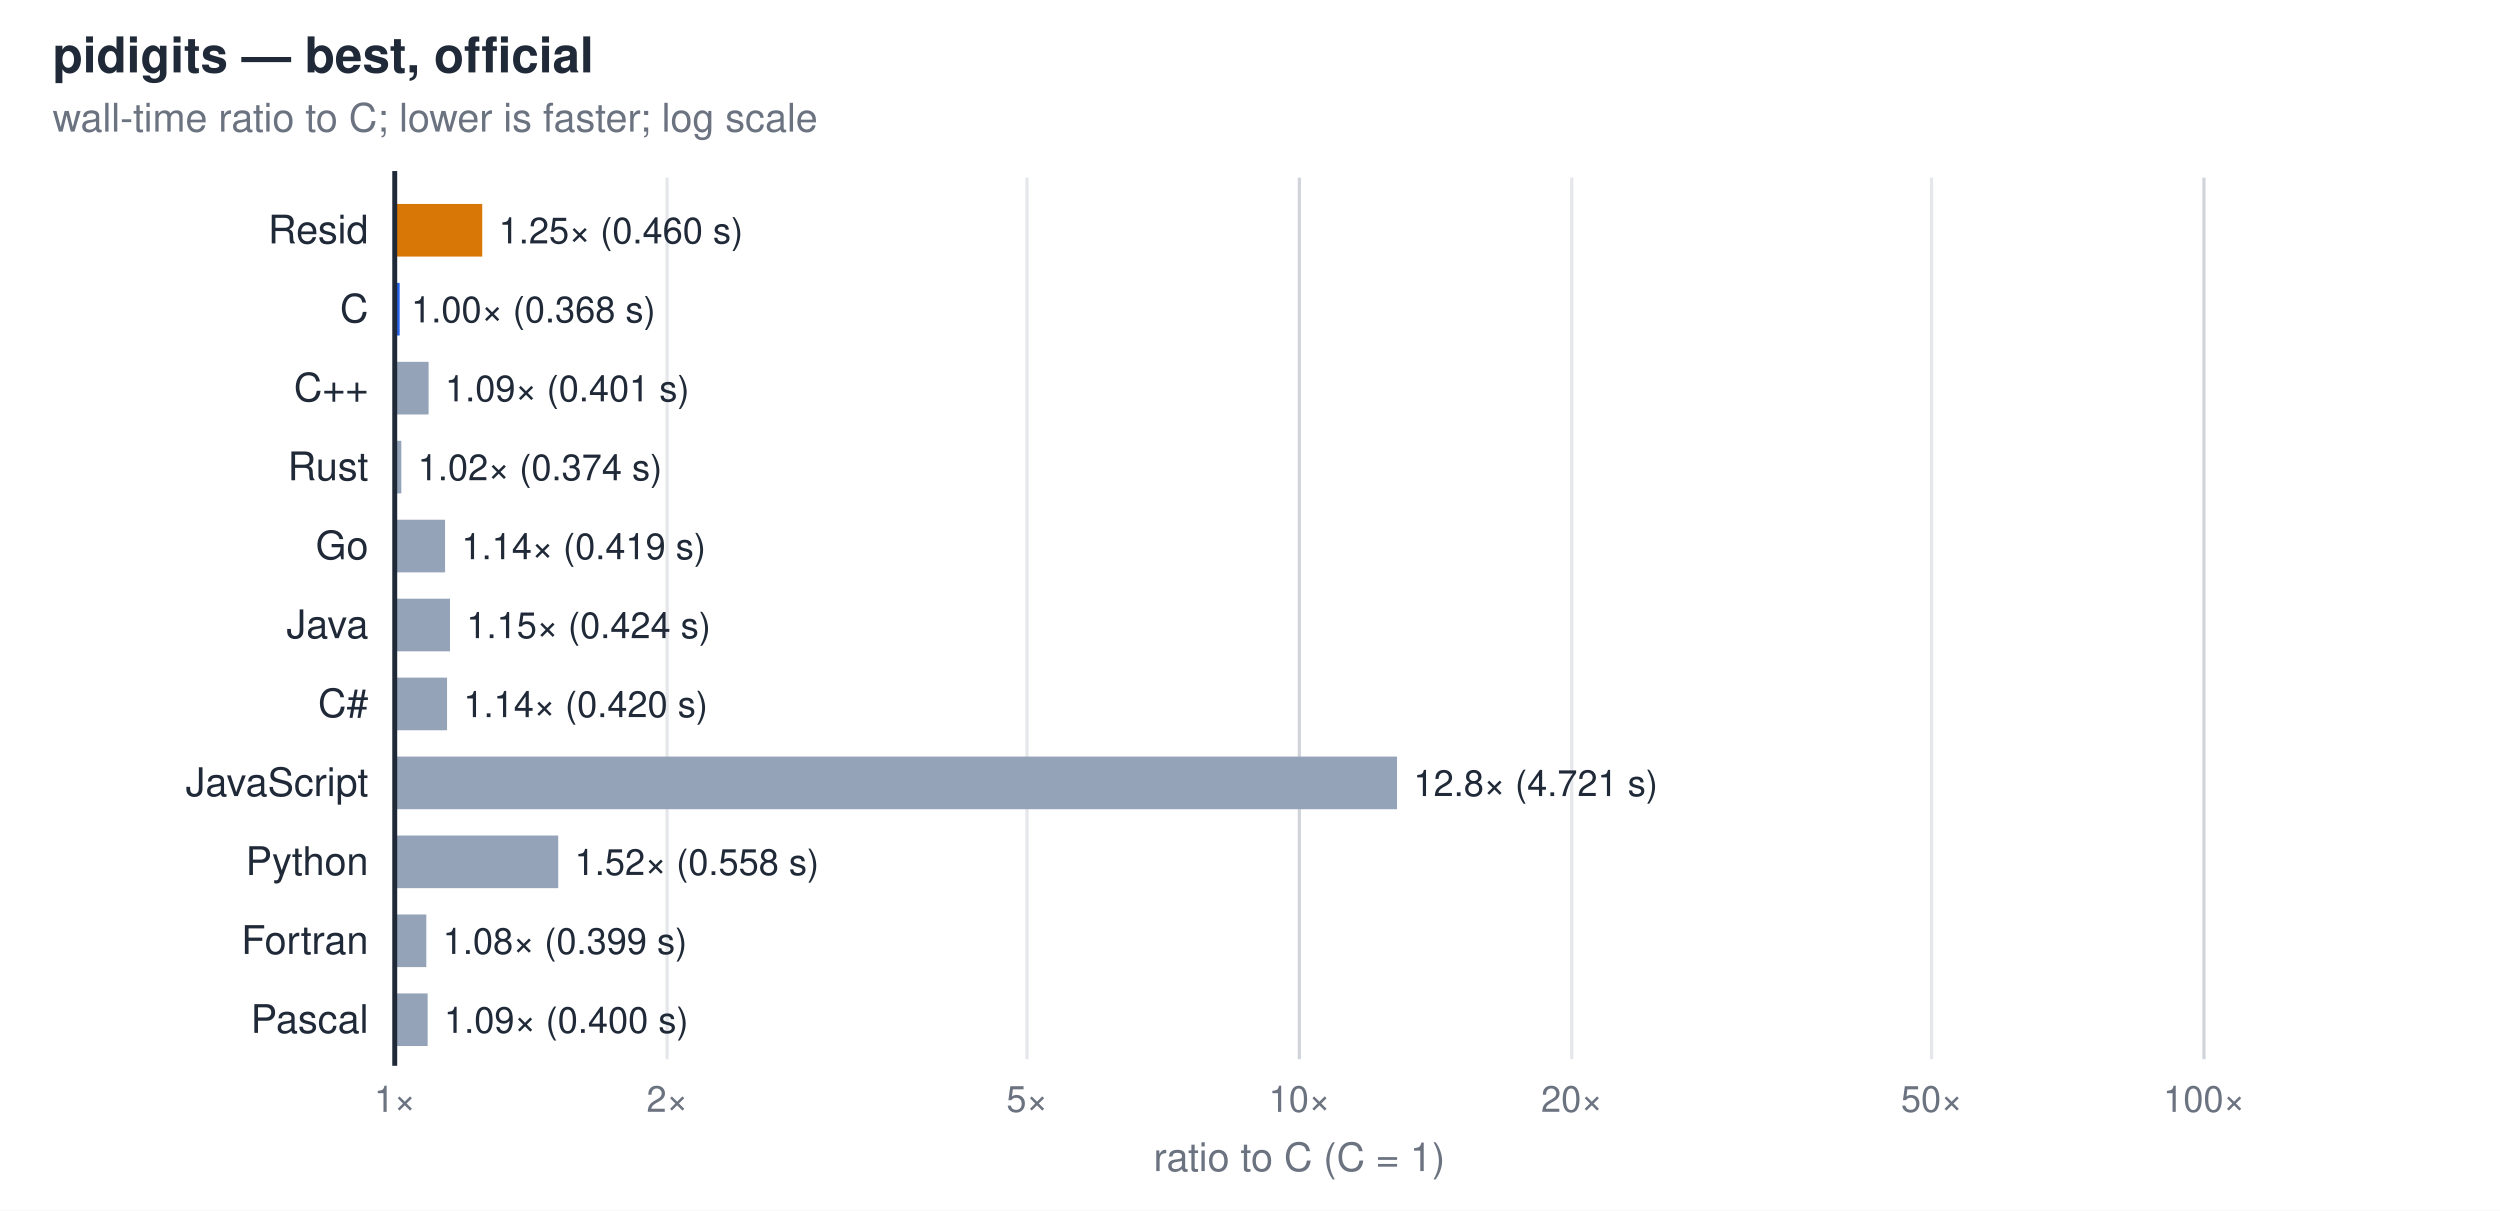
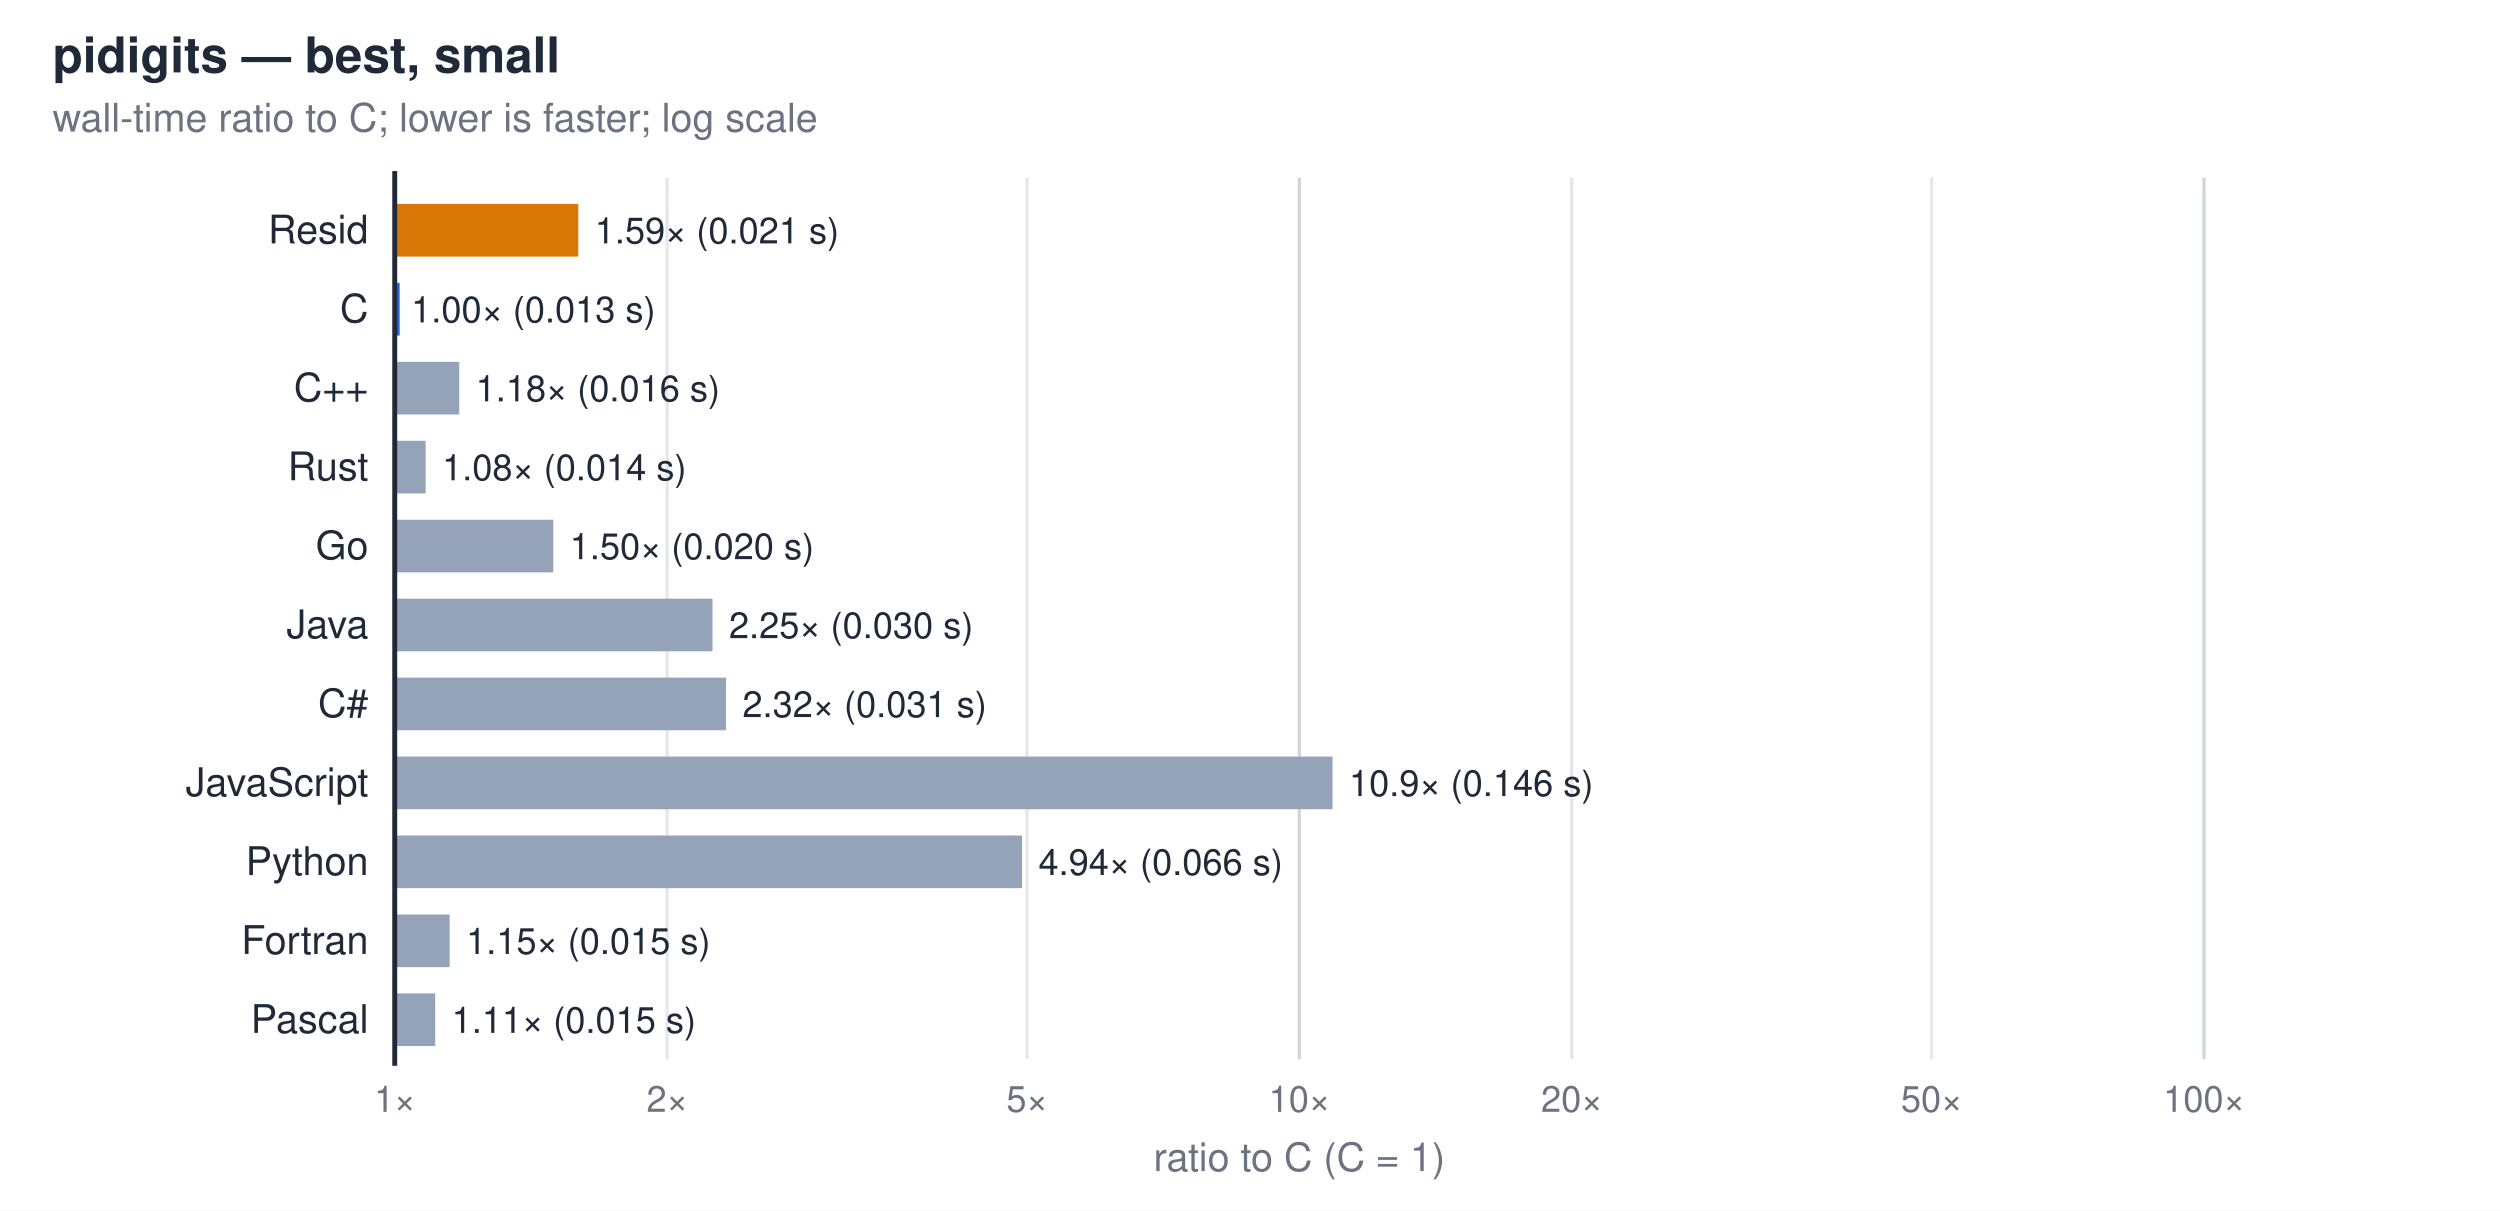
<svg xmlns="http://www.w3.org/2000/svg" width="760" height="368" viewBox="0 0 760 368" font-family="Helvetica, Arial, sans-serif" font-size="12">
  <rect x="0" y="0" width="760" height="368" fill="#ffffff" />
-   <text x="16" y="22" font-size="15" font-weight="bold" fill="#1f2937">pidigits — best, official</text>
+   <text x="16" y="22" font-size="15" font-weight="bold" fill="#1f2937">pidigits — best, small</text>
  <text x="16" y="40" fill="#6b7280">wall-time ratio to C; lower is faster; log scale</text>
  <line x1="120.0" y1="54" x2="120.0" y2="322" stroke="#d1d5db" stroke-width="1" />
  <text x="120.0" y="338" text-anchor="middle" fill="#6b7280" font-size="11">1×</text>
  <line x1="202.8" y1="54" x2="202.8" y2="322" stroke="#e5e7eb" stroke-width="1" />
  <text x="202.8" y="338" text-anchor="middle" fill="#6b7280" font-size="11">2×</text>
  <line x1="312.2" y1="54" x2="312.2" y2="322" stroke="#e5e7eb" stroke-width="1" />
  <text x="312.2" y="338" text-anchor="middle" fill="#6b7280" font-size="11">5×</text>
  <line x1="395.0" y1="54" x2="395.0" y2="322" stroke="#d1d5db" stroke-width="1" />
  <text x="395.0" y="338" text-anchor="middle" fill="#6b7280" font-size="11">10×</text>
  <line x1="477.8" y1="54" x2="477.8" y2="322" stroke="#e5e7eb" stroke-width="1" />
  <text x="477.8" y="338" text-anchor="middle" fill="#6b7280" font-size="11">20×</text>
  <line x1="587.2" y1="54" x2="587.2" y2="322" stroke="#e5e7eb" stroke-width="1" />
  <text x="587.2" y="338" text-anchor="middle" fill="#6b7280" font-size="11">50×</text>
  <line x1="670.0" y1="54" x2="670.0" y2="322" stroke="#d1d5db" stroke-width="1" />
  <text x="670.0" y="338" text-anchor="middle" fill="#6b7280" font-size="11">100×</text>
  <text x="112" y="74.0" text-anchor="end" fill="#1f2937">Resid</text>
-   <rect x="120.0" y="62" width="26.6" height="16" fill="#d97706" />
-   <text x="151.6" y="74.0" fill="#1f2937" font-size="11">1.25×  (0.460 s)</text>
+   <rect x="120.0" y="62" width="55.8" height="16" fill="#d97706" />
+   <text x="180.8" y="74.0" fill="#1f2937" font-size="11">1.59×  (0.021 s)</text>
  <text x="112" y="98.0" text-anchor="end" fill="#1f2937">C</text>
  <rect x="120.0" y="86" width="1.5" height="16" fill="#2563eb" />
-   <text x="125.0" y="98.0" fill="#1f2937" font-size="11">1.00×  (0.368 s)</text>
+   <text x="125.0" y="98.0" fill="#1f2937" font-size="11">1.00×  (0.013 s)</text>
  <text x="112" y="122.0" text-anchor="end" fill="#1f2937">C++</text>
-   <rect x="120.0" y="110" width="10.3" height="16" fill="#94a3b8" />
-   <text x="135.3" y="122.0" fill="#1f2937" font-size="11">1.09×  (0.401 s)</text>
+   <rect x="120.0" y="110" width="19.6" height="16" fill="#94a3b8" />
+   <text x="144.6" y="122.0" fill="#1f2937" font-size="11">1.18×  (0.016 s)</text>
  <text x="112" y="146.0" text-anchor="end" fill="#1f2937">Rust</text>
-   <rect x="120.0" y="134" width="2.0" height="16" fill="#94a3b8" />
-   <text x="127.0" y="146.0" fill="#1f2937" font-size="11">1.02×  (0.374 s)</text>
+   <rect x="120.0" y="134" width="9.4" height="16" fill="#94a3b8" />
+   <text x="134.4" y="146.0" fill="#1f2937" font-size="11">1.08×  (0.014 s)</text>
  <text x="112" y="170.0" text-anchor="end" fill="#1f2937">Go</text>
-   <rect x="120.0" y="158" width="15.3" height="16" fill="#94a3b8" />
-   <text x="140.3" y="170.0" fill="#1f2937" font-size="11">1.14×  (0.419 s)</text>
+   <rect x="120.0" y="158" width="48.2" height="16" fill="#94a3b8" />
+   <text x="173.2" y="170.0" fill="#1f2937" font-size="11">1.50×  (0.020 s)</text>
  <text x="112" y="194.0" text-anchor="end" fill="#1f2937">Java</text>
-   <rect x="120.0" y="182" width="16.8" height="16" fill="#94a3b8" />
-   <text x="141.8" y="194.0" fill="#1f2937" font-size="11">1.15×  (0.424 s)</text>
+   <rect x="120.0" y="182" width="96.6" height="16" fill="#94a3b8" />
+   <text x="221.6" y="194.0" fill="#1f2937" font-size="11">2.25×  (0.030 s)</text>
  <text x="112" y="218.0" text-anchor="end" fill="#1f2937">C#</text>
-   <rect x="120.0" y="206" width="15.9" height="16" fill="#94a3b8" />
-   <text x="140.9" y="218.0" fill="#1f2937" font-size="11">1.14×  (0.420 s)</text>
+   <rect x="120.0" y="206" width="100.7" height="16" fill="#94a3b8" />
+   <text x="225.7" y="218.0" fill="#1f2937" font-size="11">2.32×  (0.031 s)</text>
  <text x="112" y="242.0" text-anchor="end" fill="#1f2937">JavaScript</text>
-   <rect x="120.0" y="230" width="304.7" height="16" fill="#94a3b8" />
-   <text x="429.7" y="242.0" fill="#1f2937" font-size="11">12.8×  (4.721 s)</text>
+   <rect x="120.0" y="230" width="285.1" height="16" fill="#94a3b8" />
+   <text x="410.1" y="242.0" fill="#1f2937" font-size="11">10.9×  (0.146 s)</text>
  <text x="112" y="266.0" text-anchor="end" fill="#1f2937">Python</text>
-   <rect x="120.0" y="254" width="49.7" height="16" fill="#94a3b8" />
-   <text x="174.7" y="266.0" fill="#1f2937" font-size="11">1.52×  (0.558 s)</text>
+   <rect x="120.0" y="254" width="190.7" height="16" fill="#94a3b8" />
+   <text x="315.7" y="266.0" fill="#1f2937" font-size="11">4.94×  (0.066 s)</text>
  <text x="112" y="290.0" text-anchor="end" fill="#1f2937">Fortran</text>
-   <rect x="120.0" y="278" width="9.6" height="16" fill="#94a3b8" />
-   <text x="134.6" y="290.0" fill="#1f2937" font-size="11">1.08×  (0.399 s)</text>
+   <rect x="120.0" y="278" width="16.7" height="16" fill="#94a3b8" />
+   <text x="141.7" y="290.0" fill="#1f2937" font-size="11">1.15×  (0.015 s)</text>
  <text x="112" y="314.0" text-anchor="end" fill="#1f2937">Pascal</text>
-   <rect x="120.0" y="302" width="10.0" height="16" fill="#94a3b8" />
-   <text x="135.0" y="314.0" fill="#1f2937" font-size="11">1.09×  (0.400 s)</text>
+   <rect x="120.0" y="302" width="12.3" height="16" fill="#94a3b8" />
+   <text x="137.3" y="314.0" fill="#1f2937" font-size="11">1.11×  (0.015 s)</text>
  <line x1="120.0" y1="52" x2="120.0" y2="324" stroke="#1f2937" stroke-width="1.5" />
  <text x="395.0" y="356" text-anchor="middle" fill="#6b7280">ratio to C (C = 1)</text>
</svg>
